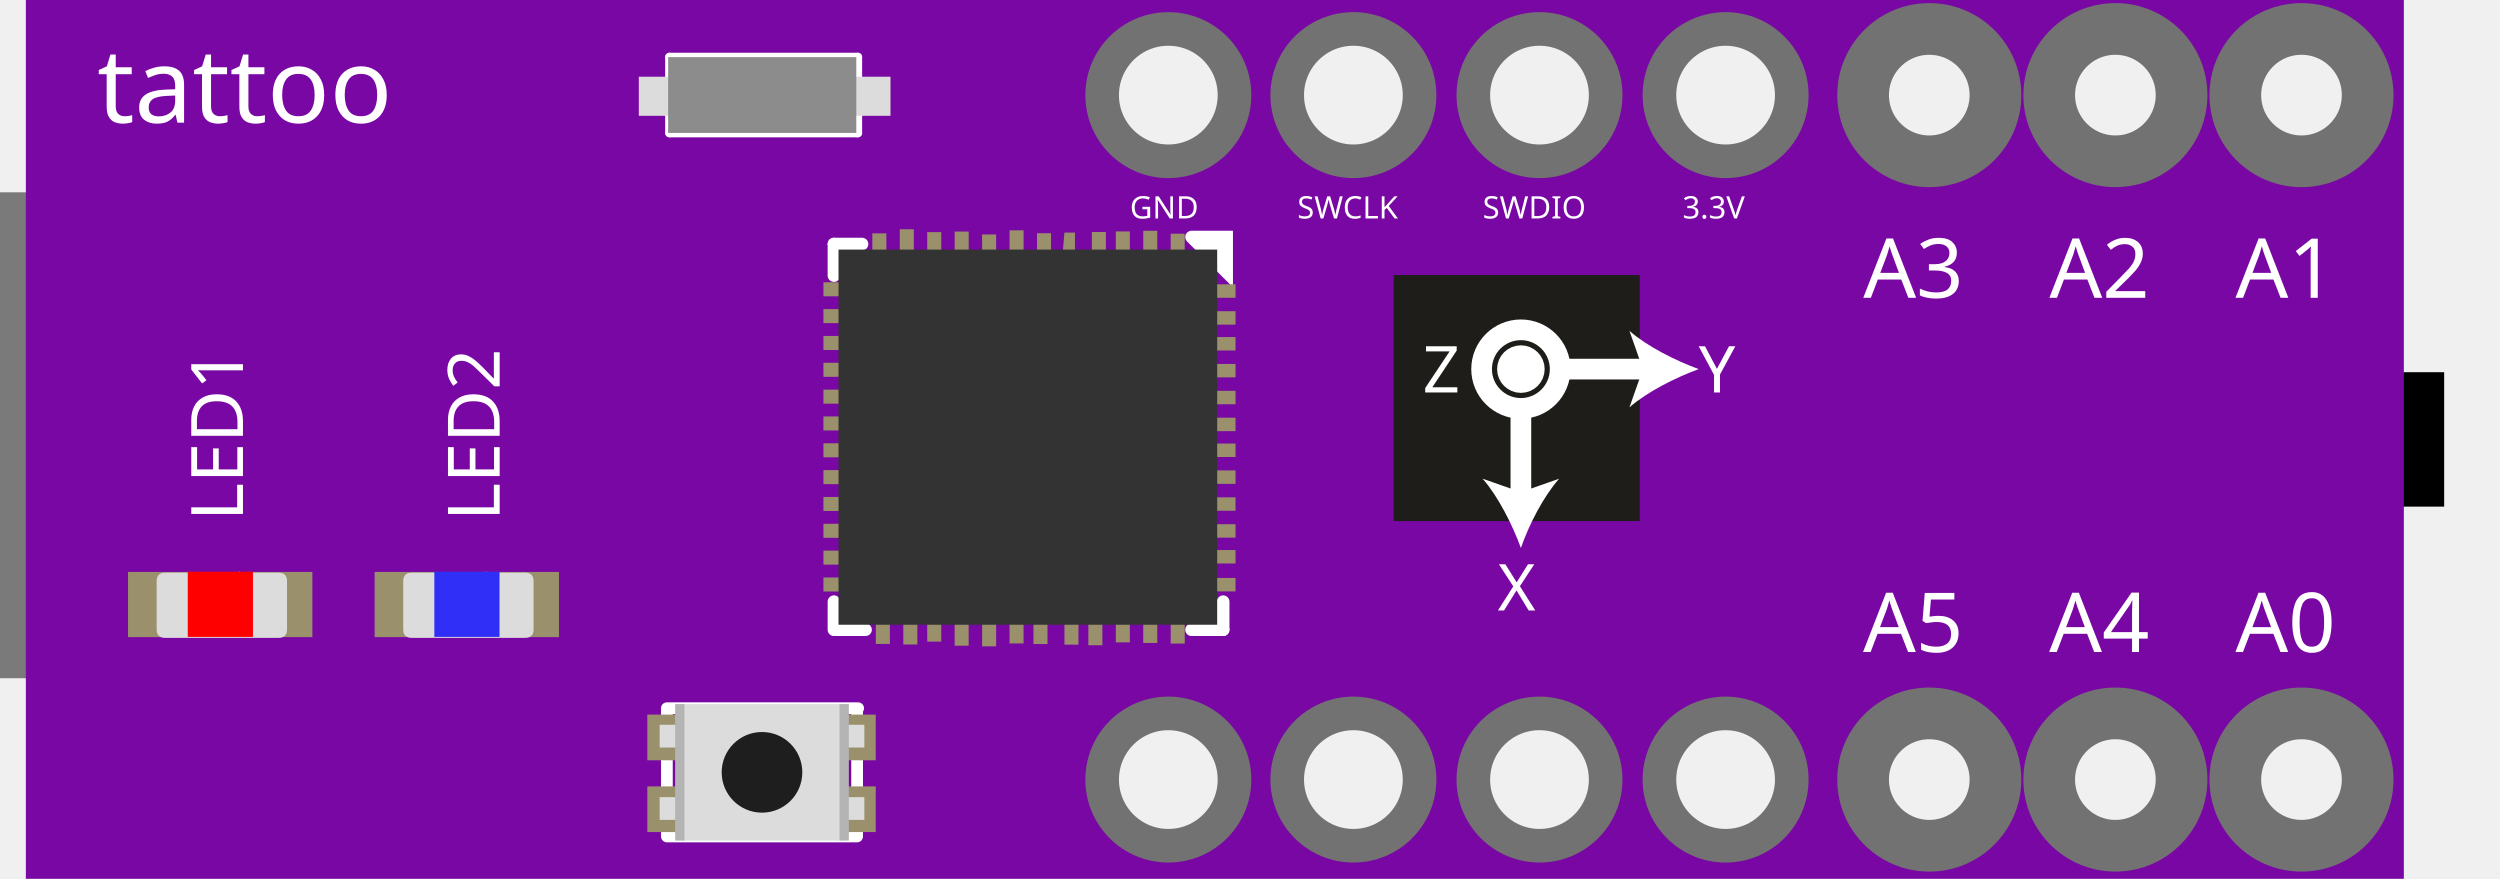
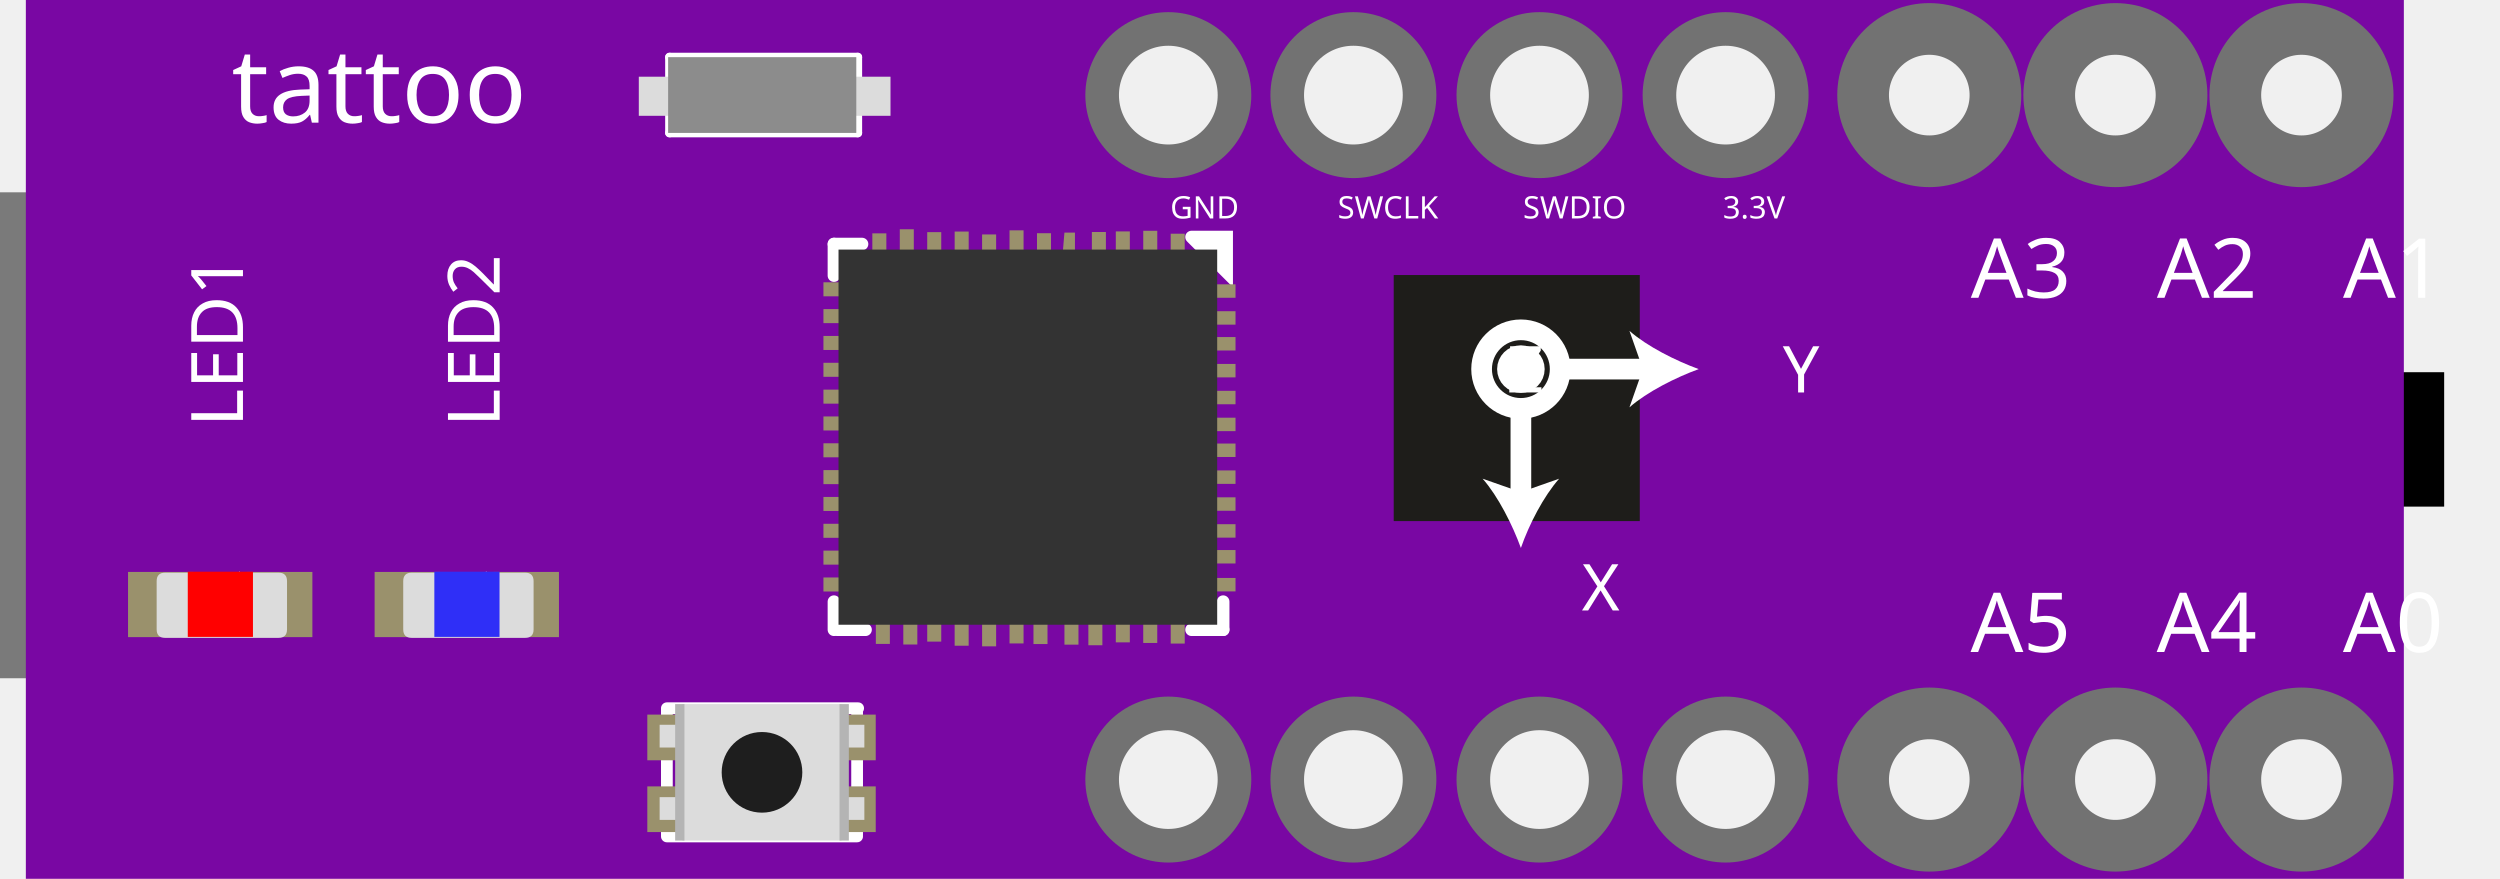
- <svg xmlns="http://www.w3.org/2000/svg" version="1.1" id="Layer_1" x="0px" y="0px" viewBox="0 0 241.8 85" style="enable-background:new 0 0 241.8 85;" xml:space="preserve">
-   <style type="text/css">
- 	.st0{fill:#7A7A7A;}
- 	.st1{fill:#7907A3;}
- 	.st2{fill:none;stroke:#FFFFFF;stroke-width:0.36;stroke-linecap:round;}
- 	.st3{fill:#9A916C;}
- 	.st4{fill:#333333;}
- 	.st5{fill:#1E1D1A;}
- 	.st6{stroke:#FFFFFF;stroke-width:0.432;stroke-linecap:round;}
- 	.st7{stroke:#FFFFFF;stroke-width:0.36;stroke-linecap:round;}
- 	.st8{fill:#DCDCDC;}
- 	.st9{fill:#8C8C8C;}
- 	.st10{fill:none;stroke:#727272;stroke-width:5;}
- 	.st11{fill:none;stroke:#727272;stroke-width:3.251;}
- 	.st12{fill:#FFFFFF;}
- 	.st13{font-family:'OCRAStd';}
- 	.st14{font-size:8px;}
- 	.st15{font-size:10px;}
- 	.st16{fill:none;}
- 	.st17{fill:none;stroke:#FFFFFF;stroke-width:2;stroke-miterlimit:10;}
- 	.st18{fill:#FFFFFF;stroke:#FFFFFF;stroke-width:2;stroke-miterlimit:10;}
- 	.st19{font-size:6.259px;}
- 	.st20{font-size:3px;}
- 	.st21{fill:none;stroke:#FFFFFF;stroke-width:0.432;stroke-linecap:round;}
- 	.st22{fill:#FF0000;}
- 	.st23{font-size:7px;}
- 	.st24{fill:#2F2FF7;}
- 	.st25{stroke:#FFFFFF;stroke-width:1.136;stroke-linecap:round;}
- 	.st26{fill:none;stroke:#FFFFFF;stroke-width:1.136;}
- 	.st27{fill:#1E1E1E;}
- 	.st28{fill:#B4B4B4;}
- </style>
-   <path id="rect293" class="st0" d="M47,65.6H0v-47h47V65.6z" />
-   <path id="JACK_TX" d="M236.4,49h-12.5V36h12.5V49z" />
-   <path id="path6" class="st1" d="M232.5,85V-0.4H2.5V85H232.5z M222.6,2.8c3.6,0,6.4,2.9,6.4,6.4s-2.9,6.4-6.4,6.4  c-3.6,0-6.4-2.9-6.4-6.4S219,2.8,222.6,2.8z M204.6,2.8c3.6,0,6.4,2.9,6.4,6.4s-2.9,6.4-6.4,6.4c-3.6,0-6.4-2.9-6.4-6.4  S201,2.8,204.6,2.8z M186.6,2.8c3.6,0,6.4,2.9,6.4,6.4s-2.9,6.4-6.4,6.4c-3.6,0-6.4-2.9-6.4-6.4S183,2.8,186.6,2.8z M222.6,69  c3.6,0,6.4,2.9,6.4,6.4s-2.9,6.4-6.4,6.4c-3.6,0-6.4-2.9-6.4-6.4S219,69,222.6,69z M204.6,69c3.6,0,6.4,2.9,6.4,6.4  s-2.9,6.4-6.4,6.4c-3.6,0-6.4-2.9-6.4-6.4S201,69,204.6,69z M186.6,69c3.6,0,6.4,2.9,6.4,6.4s-2.9,6.4-6.4,6.4  c-3.6,0-6.4-2.9-6.4-6.4S183,69,186.6,69z M166.9,69c3.6,0,6.4,2.9,6.4,6.4s-2.9,6.4-6.4,6.4c-3.6,0-6.4-2.9-6.4-6.4  S163.4,69,166.9,69z M130.9,69c3.6,0,6.4,2.9,6.4,6.4s-2.9,6.4-6.4,6.4c-3.6,0-6.4-2.9-6.4-6.4S127.3,69,130.9,69z M113,69  c3.6,0,6.4,2.9,6.4,6.4s-2.9,6.4-6.4,6.4c-3.6,0-6.4-2.9-6.4-6.4S109.3,69,113,69z M167.8,2.8c3.6,0,6.4,2.9,6.4,6.4  s-2.9,6.4-6.4,6.4c-3.6,0-6.4-2.9-6.4-6.4S164.2,2.8,167.8,2.8z M113,2.8c3.6,0,6.4,2.9,6.4,6.4s-2.9,6.4-6.4,6.4  c-3.6,0-6.4-2.9-6.4-6.4S109.3,2.8,113,2.8z M131.2,2.8c3.6,0,6.4,2.9,6.4,6.4s-2.9,6.4-6.4,6.4c-3.6,0-6.4-2.9-6.4-6.4  S127.6,2.8,131.2,2.8z M148.4,69c3.6,0,6.4,2.9,6.4,6.4s-2.9,6.4-6.4,6.4c-3.6,0-6.4-2.9-6.4-6.4S144.8,69,148.4,69z M148.9,2.8  c3.6,0,6.4,2.9,6.4,6.4s-2.9,6.4-6.4,6.4c-3.6,0-6.4-2.9-6.4-6.4S145.4,2.8,148.9,2.8z" />
+ <svg xmlns="http://www.w3.org/2000/svg" version="1.1" id="Layer_1" x="0" y="0" viewBox="0 0 241.8 85" xml:space="preserve">
+   <style>
+     .st2{fill:none;stroke:#fff;stroke-width:.36;stroke-linecap:round}.st3{fill:#9a916c}.st6,.st7{stroke:#fff;stroke-width:.432;stroke-linecap:round}.st7{stroke-width:.36}.st8{fill:#dcdcdc}.st10,.st11{fill:none;stroke:#727272;stroke-width:5}.st11{stroke-width:3.251}.st12{fill:#fff}.st13{font-family:'OCRAStd'}.st14{font-size:8px}.st16,.st17{fill:none}.st17{stroke:#fff;stroke-width:2;stroke-miterlimit:10}.st19{font-size:6.259px}.st20{font-size:3px}.st21{fill:none;stroke:#fff;stroke-width:.432;stroke-linecap:round}.st23{font-size:7px}.st25,.st26{stroke:#fff;stroke-width:1.136}.st25{stroke-linecap:round}.st26{fill:none}
+   </style>
+   <path id="rect293" d="M47 65.6H0v-47h47v47z" fill="#7a7a7a" />
+   <path id="JACK_TX" d="M236.4 49h-12.5V36h12.5v13z" />
+   <path id="path6" d="M232.5 85V-.4H2.5V85h230zm-9.9-82.2c3.6 0 6.4 2.9 6.4 6.4s-2.9 6.4-6.4 6.4c-3.6 0-6.4-2.9-6.4-6.4s2.8-6.4 6.4-6.4zm-18 0c3.6 0 6.4 2.9 6.4 6.4s-2.9 6.4-6.4 6.4c-3.6 0-6.4-2.9-6.4-6.4s2.8-6.4 6.4-6.4zm-18 0c3.6 0 6.4 2.9 6.4 6.4s-2.9 6.4-6.4 6.4c-3.6 0-6.4-2.9-6.4-6.4s2.8-6.4 6.4-6.4zm36 66.2c3.6 0 6.4 2.9 6.4 6.4s-2.9 6.4-6.4 6.4c-3.6 0-6.4-2.9-6.4-6.4s2.8-6.4 6.4-6.4zm-18 0c3.6 0 6.4 2.9 6.4 6.4s-2.9 6.4-6.4 6.4c-3.6 0-6.4-2.9-6.4-6.4s2.8-6.4 6.4-6.4zm-18 0c3.6 0 6.4 2.9 6.4 6.4s-2.9 6.4-6.4 6.4c-3.6 0-6.4-2.9-6.4-6.4s2.8-6.4 6.4-6.4zm-19.7 0c3.6 0 6.4 2.9 6.4 6.4s-2.9 6.4-6.4 6.4c-3.6 0-6.4-2.9-6.4-6.4s2.9-6.4 6.4-6.4zm-36 0c3.6 0 6.4 2.9 6.4 6.4s-2.9 6.4-6.4 6.4c-3.6 0-6.4-2.9-6.4-6.4s2.8-6.4 6.4-6.4zM113 69c3.6 0 6.4 2.9 6.4 6.4s-2.9 6.4-6.4 6.4c-3.6 0-6.4-2.9-6.4-6.4s2.7-6.4 6.4-6.4zm54.8-66.2c3.6 0 6.4 2.9 6.4 6.4s-2.9 6.4-6.4 6.4c-3.6 0-6.4-2.9-6.4-6.4s2.8-6.4 6.4-6.4zm-54.8 0c3.6 0 6.4 2.9 6.4 6.4s-2.9 6.4-6.4 6.4c-3.6 0-6.4-2.9-6.4-6.4s2.7-6.4 6.4-6.4zm18.2 0c3.6 0 6.4 2.9 6.4 6.4s-2.9 6.4-6.4 6.4c-3.6 0-6.4-2.9-6.4-6.4s2.8-6.4 6.4-6.4zM148.4 69c3.6 0 6.4 2.9 6.4 6.4s-2.9 6.4-6.4 6.4c-3.6 0-6.4-2.9-6.4-6.4s2.8-6.4 6.4-6.4zm.5-66.2c3.6 0 6.4 2.9 6.4 6.4s-2.9 6.4-6.4 6.4c-3.6 0-6.4-2.9-6.4-6.4s2.9-6.4 6.4-6.4z" fill="#7907a3" />
  <g id="g273">
    <g id="g5241" transform="translate(-3.778 .545) scale(3.3911)">
      <g id="g5239">
-         <path id="line5221" class="st2" d="M35.1,17.8H36" />
-         <path id="line5223" class="st2" d="M36,17.8V17" />
-         <path id="line5225" class="st2" d="M25.8,17.8H25" />
-         <path id="line5227" class="st2" d="M24.9,17.8V17" />
-         <path id="line5229" class="st2" d="M24.9,7.7V6.8" />
-         <path id="line5231" class="st2" d="M24.9,6.8h0.8" />
+         <path id="line5221" class="st2" d="M35.1 17.8h.9" />
+         <path id="line5223" class="st2" d="M36 17.8V17" />
+         <path id="line5225" class="st2" d="M25.8 17.8H25" />
+         <path id="line5227" class="st2" d="M24.9 17.8V17" />
+         <path id="line5229" class="st2" d="M24.9 7.7v-.9" />
+         <path id="line5231" class="st2" d="M24.9 6.8h.8" />
        <g id="g5237">
-           <path id="path5235" class="st2" d="M35.1,6.6h1v1L35.1,6.6 M36.1,6.7h-0.9H36.1 M36.1,6.9h-0.7H36.1 M36.1,7.1h-0.5H36.1       M36.1,7.3h-0.4H36.1" />
+           <path id="path5235" class="st2" d="M35.1 6.6h1v1l-1-1m1 .1h-.9.9m0 .2h-.7.7m0 .2h-.5.5m0 .2h-.4.4" />
        </g>
      </g>
    </g>
    <g id="g6284" transform="matrix(0 -3.3911 3.3911 0 30.486 290.84)">
      <g id="g6282">
        <g id="g6280">
          <g id="g5561">
-             <path id="connector28pin" class="st3" d="M79.1,24.4v0.4h-1.2v-0.4H79.1z" />
+             <path id="connector28pin" class="st3" d="M79.1 24.4v.4h-1.2v-.4h1.2z" />
          </g>
        </g>
      </g>
    </g>
    <g id="g6292" transform="rotate(-90 165.469 130.176) scale(3.3911)">
      <g id="g6290">
        <g id="g6288">
          <g id="g5564">
-             <path id="connector29pin" class="st3" d="M80.6,22.2v0.4h-1.2v-0.4H80.6z" />
+             <path id="connector29pin" class="st3" d="M80.6 22.2v.4h-1.2v-.4h1.2z" />
          </g>
        </g>
      </g>
    </g>
    <g id="g6300" transform="rotate(-90 170.276 130.177) scale(3.3911)">
      <g id="g6298">
        <g id="g6296">
          <g id="g5567">
-             <path id="connector30pin" class="st3" d="M82,20v0.4h-1.2V20H82z" />
+             <path id="connector30pin" class="st3" d="M82 20v.4h-1.2V20H82z" />
          </g>
        </g>
      </g>
    </g>
    <g id="g6308" transform="rotate(-90 175.081 130.176) scale(3.3911)">
      <g id="g6306">
        <g id="g6304">
          <g id="g5570">
-             <path id="connector31pin" class="st3" d="M83.4,17.9v0.4h-1.2v-0.4H83.4z" />
+             <path id="connector31pin" class="st3" d="M83.4 17.9v.4h-1.2v-.4h1.2z" />
          </g>
        </g>
      </g>
    </g>
    <g id="g6316" transform="rotate(-90 179.888 130.177) scale(3.3911)">
      <g id="g6314">
        <g id="g6312">
          <g id="g5573">
-             <path id="connector32pin" class="st3" d="M84.8,15.7V16h-1.2v-0.4L84.8,15.7L84.8,15.7z" />
+             <path id="connector32pin" class="st3" d="M84.8 15.7v.3h-1.2v-.4l1.2.1z" />
          </g>
        </g>
      </g>
    </g>
    <g id="g6324" transform="matrix(0 -3.3911 3.3911 0 54.518 314.87)">
      <g id="g6322">
        <g id="g6320">
          <g id="g5576">
-             <path id="connector33pin" class="st3" d="M86.2,13.5v0.4H85v-0.4H86.2z" />
+             <path id="connector33pin" class="st3" d="M86.2 13.5v.4H85v-.4h1.2z" />
          </g>
        </g>
      </g>
    </g>
    <g id="g6332" transform="rotate(-90 189.5 130.177) scale(3.3911)">
      <g id="g6330">
        <g id="g6328">
          <g id="g5579">
-             <path id="connector34pin" class="st3" d="M87.7,11.3v0.4h-1.2v-0.4H87.7z" />
+             <path id="connector34pin" class="st3" d="M87.7 11.3v.4h-1.2v-.4h1.2z" />
          </g>
        </g>
      </g>
    </g>
    <g id="g6340" transform="matrix(0 -3.3911 3.3911 0 64.13 324.483)">
      <g id="g6338">
        <g id="g6336">
          <g id="g5582">
-             <path id="connector35pin" class="st3" d="M89,9.1v0.4h-1.2V9.1H89z" />
+             <path id="connector35pin" class="st3" d="M89 9.1v.4h-1.2v-.4H89z" />
          </g>
        </g>
      </g>
    </g>
    <g id="g6348" transform="matrix(0 -3.3911 3.3911 0 68.936 329.29)">
      <g id="g6346">
        <g id="g6344">
          <g id="g5585">
-             <path id="connector36pin" class="st3" d="M90.5,6.9v0.4h-1.2V6.9H90.5z" />
+             <path id="connector36pin" class="st3" d="M90.5 6.9v.4h-1.2v-.4h1.2z" />
          </g>
        </g>
      </g>
    </g>
    <g id="g6356" transform="rotate(-90 203.919 130.176) scale(3.3911)">
      <g id="g6354">
        <g id="g6352">
          <g id="g5588">
-             <path id="connector37pin" class="st3" d="M91.9,4.7v0.4h-1.2V4.7H91.9z" />
+             <path id="connector37pin" class="st3" d="M91.9 4.7v.4h-1.2v-.4h1.2z" />
          </g>
        </g>
      </g>
    </g>
    <g id="g6364" transform="rotate(-90 208.726 130.177) scale(3.3911)">
      <g id="g6362">
        <g id="g6360">
          <g id="g5591">
-             <path id="connector38pin" class="st3" d="M93.4,2.5v0.4h-1.2V2.5H93.4z" />
+             <path id="connector38pin" class="st3" d="M93.4 2.5v.4h-1.2v-.4h1.2z" />
          </g>
        </g>
      </g>
    </g>
    <g id="g6372" transform="rotate(-90 213.531 130.176) scale(3.3911)">
      <g id="g6370">
        <g id="g6368">
          <g id="g5594">
-             <path id="connector39pin" class="st3" d="M94.7,0.3v0.4h-1.2V0.3H94.7z" />
+             <path id="connector39pin" class="st3" d="M94.7.3v.4h-1.2V.3h1.2z" />
          </g>
        </g>
      </g>
    </g>
    <g id="g6380" transform="rotate(180 220.228 121.319) scale(3.3911)">
      <g id="g6378">
        <g id="g6376">
          <g id="g5597">
-             <path id="connector40pin" class="st3" d="M106.4,63.5h-1.2v-0.4h1.2V63.5z" />
+             <path id="connector40pin" class="st3" d="M106.4 63.5h-1.2v-.4h1.2v.4z" />
          </g>
        </g>
      </g>
    </g>
    <g id="g6388" transform="rotate(180 220.228 116.512) scale(3.3911)">
      <g id="g6386">
        <g id="g6384">
          <g id="g5600">
-             <path id="connector41pin" class="st3" d="M106.4,59.9h-1.2v-0.4h1.2V59.9z" />
+             <path id="connector41pin" class="st3" d="M106.4 59.9h-1.2v-.4h1.2v.4z" />
          </g>
        </g>
      </g>
    </g>
    <g id="g6396" transform="rotate(180 220.228 111.706) scale(3.3911)">
      <g id="g6394">
        <g id="g6392">
          <g id="g5603">
-             <path id="connector42pin" class="st3" d="M106.4,56.3h-1.2v-0.4h1.2V56.3z" />
+             <path id="connector42pin" class="st3" d="M106.4 56.3h-1.2v-.4h1.2v.4z" />
          </g>
        </g>
      </g>
    </g>
    <g id="g6404" transform="rotate(180 220.228 106.9) scale(3.3911)">
      <g id="g6402">
        <g id="g6400">
          <g id="g5606">
-             <path id="connector43pin" class="st3" d="M106.4,52.7h-1.2v-0.4h1.2V52.7z" />
+             <path id="connector43pin" class="st3" d="M106.4 52.7h-1.2v-.4h1.2v.4z" />
          </g>
        </g>
      </g>
    </g>
    <g id="g6412" transform="rotate(180 220.228 102.094) scale(3.3911)">
      <g id="g6410">
        <g id="g6408">
          <g id="g5609">
-             <path id="connector44pin" class="st3" d="M106.4,49.1h-1.2v-0.4h1.2V49.1z" />
+             <path id="connector44pin" class="st3" d="M106.4 49.1h-1.2v-.4h1.2v.4z" />
          </g>
        </g>
      </g>
    </g>
    <g id="g6420" transform="rotate(180 220.228 97.287) scale(3.3911)">
      <g id="g6418">
        <g id="g6416">
          <g id="g5612">
-             <path id="connector45pin" class="st3" d="M106.4,45.5h-1.2v-0.4h1.2V45.5z" />
+             <path id="connector45pin" class="st3" d="M106.4 45.5h-1.2v-.4h1.2v.4z" />
          </g>
        </g>
      </g>
    </g>
    <g id="g6428" transform="rotate(180 220.228 92.481) scale(3.3911)">
      <g id="g6426">
        <g id="g6424">
          <g id="g5615">
-             <path id="connector46pin" class="st3" d="M106.4,41.9h-1.2v-0.4h1.2V41.9z" />
+             <path id="connector46pin" class="st3" d="M106.4 41.9h-1.2v-.4h1.2v.4z" />
          </g>
        </g>
      </g>
    </g>
    <g id="g6436" transform="rotate(180 220.228 87.674) scale(3.3911)">
      <g id="g6434">
        <g id="g6432">
          <g id="g5618">
-             <path id="connector47pin" class="st3" d="M106.4,38.3h-1.2v-0.4h1.2V38.3z" />
+             <path id="connector47pin" class="st3" d="M106.4 38.3h-1.2v-.4h1.2v.4z" />
          </g>
        </g>
      </g>
    </g>
    <g id="g6444" transform="rotate(180 220.228 82.868) scale(3.3911)">
      <g id="g6442">
        <g id="g6440">
          <g id="g5621">
-             <path id="connector48pin" class="st3" d="M106.4,34.7h-1.2v-0.4h1.2V34.7z" />
+             <path id="connector48pin" class="st3" d="M106.4 34.7h-1.2v-.4h1.2v.4z" />
          </g>
        </g>
      </g>
    </g>
    <g id="g6452" transform="rotate(180 220.228 78.062) scale(3.3911)">
      <g id="g6450">
        <g id="g6448">
          <g id="g5624">
-             <path id="connector49pin" class="st3" d="M106.4,31.1h-1.2v-0.4h1.2V31.1z" />
+             <path id="connector49pin" class="st3" d="M106.4 31.1h-1.2v-.4h1.2v.4z" />
          </g>
        </g>
      </g>
    </g>
    <g id="g6460" transform="rotate(180 220.228 73.255) scale(3.3911)">
      <g id="g6458">
        <g id="g6456">
          <g id="g5627">
-             <path id="connector50pin" class="st3" d="M106.4,27.5h-1.2v-0.4h1.2V27.5z" />
+             <path id="connector50pin" class="st3" d="M106.4 27.5h-1.2v-.4h1.2v.4z" />
          </g>
        </g>
      </g>
    </g>
    <g id="g6468" transform="rotate(180 220.228 68.45) scale(3.3911)">
      <g id="g6466">
        <g id="g6464">
          <g id="g5630">
-             <path id="connector51pin" class="st3" d="M106.4,23.9h-1.2v-0.4h1.2V23.9z" />
+             <path id="connector51pin" class="st3" d="M106.4 23.9h-1.2v-.4h1.2v.4z" />
          </g>
        </g>
      </g>
    </g>
    <g id="g6476" transform="rotate(90 212.987 59.591) scale(3.3911)">
      <g id="g6474">
        <g id="g6472">
          <g id="g5633">
-             <path id="connector52pin" class="st3" d="M62.4,55.4V55h1.2v0.4H62.4z" />
+             <path id="connector52pin" class="st3" d="M62.4 55.4V55h1.2v.4h-1.2z" />
          </g>
        </g>
      </g>
    </g>
    <g id="g6484" transform="rotate(90 208.182 59.592) scale(3.3911)">
      <g id="g6482">
        <g id="g6480">
          <g id="g5636">
-             <path id="connector53pin" class="st3" d="M61,53.2v-0.4h1.2v0.4H61z" />
+             <path id="connector53pin" class="st3" d="M61 53.2v-.4h1.2v.4H61z" />
          </g>
        </g>
      </g>
    </g>
    <g id="g6492" transform="rotate(90 203.375 59.592) scale(3.3911)">
      <g id="g6490">
        <g id="g6488">
          <g id="g5639">
-             <path id="connector54pin" class="st3" d="M59.5,51.1v-0.4h1.2v0.4H59.5z" />
+             <path id="connector54pin" class="st3" d="M59.5 51.1v-.4h1.2v.4h-1.2z" />
          </g>
        </g>
      </g>
    </g>
    <g id="g6500" transform="rotate(90 198.567 59.59) scale(3.3911)">
      <g id="g6498">
        <g id="g6496">
          <g id="g5642">
-             <path id="connector55pin" class="st3" d="M58.2,48.9v-0.4h1.2v0.4H58.2z" />
+             <path id="connector55pin" class="st3" d="M58.2 48.9v-.4h1.2v.4h-1.2z" />
          </g>
        </g>
      </g>
    </g>
    <g id="g6508" transform="rotate(90 193.762 59.592) scale(3.3911)">
      <g id="g6506">
        <g id="g6504">
          <g id="g5645">
-             <path id="connector56pin" class="st3" d="M56.8,46.7v-0.4H58v0.4H56.8z" />
+             <path id="connector56pin" class="st3" d="M56.8 46.7v-.4H58v.4h-1.2z" />
          </g>
        </g>
      </g>
    </g>
    <g id="g6516" transform="rotate(90 188.955 59.591) scale(3.3911)">
      <g id="g6514">
        <g id="g6512">
          <g id="g5648">
-             <path id="connector57pin" class="st3" d="M55.3,44.5v-0.4h1.2v0.4H55.3z" />
+             <path id="connector57pin" class="st3" d="M55.3 44.5v-.4h1.2v.4h-1.2z" />
          </g>
        </g>
      </g>
    </g>
    <g id="g6524" transform="rotate(90 184.149 59.591) scale(3.3911)">
      <g id="g6522">
        <g id="g6520">
          <g id="g5651">
-             <path id="connector58pin" class="st3" d="M53.9,42.3V42h1.2v0.4h-1.2V42.3z" />
+             <path id="connector58pin" class="st3" d="M53.9 42.3V42h1.2v.4h-1.2v-.1z" />
          </g>
        </g>
      </g>
    </g>
    <g id="g6532" transform="rotate(90 179.344 59.592) scale(3.3911)">
      <g id="g6530">
        <g id="g6528">
          <g id="g5654">
-             <path id="connector59pin" class="st3" d="M52.5,40.1v-0.4h1.2v0.4H52.5z" />
+             <path id="connector59pin" class="st3" d="M52.5 40.1v-.4h1.2v.4h-1.2z" />
          </g>
        </g>
      </g>
    </g>
    <g id="g6540" transform="rotate(90 174.537 59.591) scale(3.3911)">
      <g id="g6538">
        <g id="g6536">
          <g id="g5657">
-             <path id="connector60pin" class="st3" d="M51.1,38v-0.4h1.2V38H51.1z" />
+             <path id="connector60pin" class="st3" d="M51.1 38v-.4h1.2v.4h-1.2z" />
          </g>
        </g>
      </g>
    </g>
    <g id="g6548" transform="rotate(90 169.73 59.592) scale(3.3911)">
      <g id="g6546">
        <g id="g6544">
          <g id="g5660">
-             <path id="connector61pin" class="st3" d="M49.6,35.8v-0.4h1.2v0.4H49.6z" />
+             <path id="connector61pin" class="st3" d="M49.6 35.8v-.4h1.2v.4h-1.2z" />
          </g>
        </g>
      </g>
    </g>
    <g id="g6556" transform="rotate(90 164.924 59.591) scale(3.3911)">
      <g id="g6554">
        <g id="g6552">
          <g id="g5663">
-             <path id="connector62pin" class="st3" d="M48.2,33.6v-0.4h1.2v0.4H48.2z" />
+             <path id="connector62pin" class="st3" d="M48.2 33.6v-.4h1.2v.4h-1.2z" />
          </g>
        </g>
      </g>
    </g>
    <g id="g6564" transform="rotate(90 160.119 59.592) scale(3.3911)">
      <g id="g6562">
        <g id="g6560">
          <g id="g5666">
-             <path id="connector63pin" class="st3" d="M46.9,31.4V31H48v0.4H46.9z" />
-           </g>
-         </g>
-       </g>
-     </g>
-     <path id="connector64pin" class="st3" d="M119.5,57.2h-3.9v-1.3h3.9V57.2z" />
-     <path id="connector65pin" class="st3" d="M119.5,54.5h-3.9v-1.3h3.9V54.5z" />
-     <path id="connector66pin" class="st3" d="M119.5,52h-3.9v-1.3h3.9V52z" />
-     <path id="connector67pin" class="st3" d="M119.5,49.4h-3.9v-1.3h3.9V49.4z" />
-     <path id="connector68pin" class="st3" d="M119.5,46.8h-3.9v-1.3h3.9V46.8z" />
-     <path id="connector69pin" class="st3" d="M119.5,44.2h-3.9v-1.3h3.9V44.2z" />
-     <path id="connector70pin" class="st3" d="M119.5,41.7h-3.9v-1.3h3.9V41.7z" />
-     <path id="connector71pin" class="st3" d="M119.5,39.1h-3.9v-1.3h3.9V39.1z" />
-     <path id="connector72pin" class="st3" d="M119.5,36.5h-3.9v-1.3h3.9V36.5z" />
-     <path id="connector73pin" class="st3" d="M119.5,33.9h-3.9v-1.3h3.9V33.9z" />
-     <path id="connector74pin" class="st3" d="M119.5,31.4h-3.9v-1.3h3.9V31.4z" />
-     <path id="connector75pin" class="st3" d="M119.5,28.8h-3.9v-1.3h3.9V28.8z" />
-     <path id="connector76pin" class="st3" d="M111.8,54.4H87.2V30.2h24.5v24.2H111.8z" />
+             <path id="connector63pin" class="st3" d="M46.9 31.4V31H48v.4h-1.1z" />
+           </g>
+         </g>
+       </g>
+     </g>
+     <path id="connector64pin" class="st3" d="M119.5 57.2h-3.9v-1.3h3.9v1.3z" />
+     <path id="connector65pin" class="st3" d="M119.5 54.5h-3.9v-1.3h3.9v1.3z" />
+     <path id="connector66pin" class="st3" d="M119.5 52h-3.9v-1.3h3.9V52z" />
+     <path id="connector67pin" class="st3" d="M119.5 49.4h-3.9v-1.3h3.9v1.3z" />
+     <path id="connector68pin" class="st3" d="M119.5 46.8h-3.9v-1.3h3.9v1.3z" />
+     <path id="connector69pin" class="st3" d="M119.5 44.2h-3.9v-1.3h3.9v1.3z" />
+     <path id="connector70pin" class="st3" d="M119.5 41.7h-3.9v-1.3h3.9v1.3z" />
+     <path id="connector71pin" class="st3" d="M119.5 39.1h-3.9v-1.3h3.9v1.3z" />
+     <path id="connector72pin" class="st3" d="M119.5 36.5h-3.9v-1.3h3.9v1.3z" />
+     <path id="connector73pin" class="st3" d="M119.5 33.9h-3.9v-1.3h3.9v1.3z" />
+     <path id="connector74pin" class="st3" d="M119.5 31.4h-3.9v-1.3h3.9v1.3z" />
+     <path id="connector75pin" class="st3" d="M119.5 28.8h-3.9v-1.3h3.9v1.3z" />
+     <path id="connector76pin" class="st3" d="M111.8 54.4H87.2V30.2h24.5v24.2h.1z" />
    <g id="g7917" transform="translate(148.585 61.442) scale(3.3911)">
      <g id="g7915">
        <g id="g7913">
          <g id="tqfn48_7mm">
-             <path id="rect5919" class="st4" d="M-9.1-0.3h-10.8V-11h10.8L-9.1-0.3z" />
-           </g>
-         </g>
-       </g>
-     </g>
-   </g>
-   <path id="rect295" class="st5" d="M158.6,50.4h-23.8V26.6h23.8V50.4z" />
-   <g>
-     <g id="g10264" transform="translate(-.001 -2.981) scale(2.36354)">
-       <g id="g10268">
-         <path id="line10272" class="st6" d="M29.8,5.1l2.9-0.8" />
-         <path id="line10274" class="st6" d="M32.7,4.4v1.5" />
-         <path id="line10276" class="st6" d="M32.7,5.9l-2.9-0.8" />
-         <path id="line10278" class="st7" d="M27.4,3.6h7.7" />
-         <path id="line10280" class="st7" d="M35.1,3.6v3.1" />
-         <path id="line10282" class="st7" d="M35.1,6.7h-7.7" />
-         <path id="line10284" class="st7" d="M27.4,6.7V3.6" />
-       </g>
-     </g>
-     <g id="g5075" transform="translate(109.278 115.726) scale(2.36354)">
-       <g id="sod-123fl" transform="rotate(180 5.103 2.338)">
-         <g id="g16802">
-           <path id="rect3" class="st8" d="M30.3,50.5H20v-1.6h10.3V50.5z" />
-           <path id="rect5" class="st9" d="M29.1,51.3h-7.7v-3.1h7.7C29.1,48.2,29.1,51.3,29.1,51.3z" />
-         </g>
+             <path id="rect5919" d="M-9.1-.3h-10.8V-11h10.8V-.3z" fill="#333" />
+           </g>
+         </g>
+       </g>
+     </g>
+   </g>
+   <path id="rect295" d="M158.6 50.4h-23.8V26.6h23.8v23.8z" fill="#1e1d1a" />
+   <g id="g10264" transform="translate(-.001 -2.981) scale(2.36354)">
+     <g id="g10268">
+       <path id="line10272" class="st6" d="M29.8 5.1l2.9-.8" />
+       <path id="line10274" class="st6" d="M32.7 4.4v1.5" />
+       <path id="line10276" class="st6" d="M32.7 5.9l-2.9-.8" />
+       <path id="line10278" class="st7" d="M27.4 3.6h7.7" />
+       <path id="line10280" class="st7" d="M35.1 3.6v3.1" />
+       <path id="line10282" class="st7" d="M35.1 6.7h-7.7" />
+       <path id="line10284" class="st7" d="M27.4 6.7V3.6" />
+     </g>
+   </g>
+   <g id="g5075" transform="translate(109.278 115.726) scale(2.36354)">
+     <g id="sod-123fl" transform="rotate(180 5.103 2.338)">
+       <g id="g16802">
+         <path id="rect3" class="st8" d="M30.3 50.5H20v-1.6h10.3v1.6z" />
+         <path id="rect5" d="M29.1 51.3h-7.7v-3.1h7.7v3.1z" fill="#8c8c8c" />
      </g>
    </g>
  </g>
  <circle id="D9" class="st10" cx="222.6" cy="9.2" r="6.4" />
  <circle id="3V3" class="st11" cx="166.9" cy="9.2" r="6.4" />
  <circle id="SWCLK" class="st11" cx="148.9" cy="9.2" r="6.4" />
  <circle id="SWDIO" class="st11" cx="130.9" cy="9.2" r="6.4" />
  <circle id="GND_1_" class="st11" cx="113" cy="9.2" r="6.4" />
  <circle id="A0" class="st10" cx="222.6" cy="75.4" r="6.4" />
  <circle id="A4" class="st10" cx="204.6" cy="75.4" r="6.4" />
  <circle id="A5" class="st10" cx="186.6" cy="75.4" r="6.4" />
  <circle id="A2" class="st10" cx="204.6" cy="9.2" r="6.4" />
  <circle id="A3" class="st10" cx="186.6" cy="9.2" r="6.4" />
  <circle class="st11" cx="166.9" cy="75.4" r="6.4" />
  <circle class="st11" cx="148.9" cy="75.4" r="6.4" />
  <circle class="st11" cx="130.9" cy="75.4" r="6.4" />
  <circle class="st11" cx="113" cy="75.4" r="6.4" />
-   <text id="tA3" transform="matrix(1 0 0 1 180.217 28.801)" class="st12 st13 st14">A3</text>
-   <text id="tA2" transform="matrix(1 0 0 1 198.217 28.801)" class="st12 st13 st14">A2</text>
-   <text id="tA1" transform="matrix(1 0 0 1 216.217 28.801)" class="st12 st13 st14">A1</text>
-   <text id="tA5" transform="matrix(1 0 0 1 180.1922 63.0644)" class="st12 st13 st14">A5</text>
-   <text id="tA4" transform="matrix(1 0 0 1 198.1922 63.0642)" class="st12 st13 st14">A4</text>
-   <text id="tA0" transform="matrix(1 0 0 1 216.2083 63.0642)" class="st12 st13 st14">A0</text>
-   <text transform="matrix(1 0 0 1 9.3969 11.8671)" class="st12 st13 st15">tattoo</text>
-   <g>
-     <g>
-       <g>
-         <line class="st16" x1="150.8" y1="35.7" x2="164.3" y2="35.7" />
-         <g>
-           <line class="st17" x1="150.8" y1="35.7" x2="159.6" y2="35.7" />
-           <g>
-             <path class="st12" d="M164.3,35.7c-2.2,0.8-5,2.2-6.7,3.7l1.3-3.7l-1.3-3.7C159.3,33.5,162.1,34.9,164.3,35.7z" />
-           </g>
-         </g>
-       </g>
-       <g>
-         <line class="st16" x1="147.1" y1="39.5" x2="147.1" y2="53" />
-         <g>
-           <line class="st17" x1="147.1" y1="39.5" x2="147.1" y2="48.3" />
-           <g>
-             <path class="st12" d="M147.1,53c-0.8-2.2-2.2-5-3.7-6.7l3.7,1.3l3.7-1.3C149.3,48,147.9,50.7,147.1,53z" />
-           </g>
-         </g>
-       </g>
-       <circle class="st18" cx="147.1" cy="35.7" r="1.3" />
-       <circle class="st17" cx="147.1" cy="35.7" r="3.8" />
-     </g>
-     <text transform="matrix(1 0 0 1 144.8489 59.0435)" class="st12 st13 st19">X</text>
-     <text transform="matrix(1 0 0 1 164.2952 37.9566)" class="st12 st13 st19">Y</text>
-     <text transform="matrix(1 0 0 1 137.6096 37.9566)" class="st12 st13 st19">Z</text>
-   </g>
-   <text id="tGND" transform="matrix(1 0 0 1 109.2771 21.1278)" class="st12 st13 st20">GND</text>
-   <text id="tSWCLK" transform="matrix(1 0 0 1 125.473 21.1279)" class="st12 st13 st20">SWCLK</text>
-   <text id="tSWDIO" transform="matrix(1 0 0 1 143.4004 21.1278)" class="st12 st13 st20">SWDIO</text>
-   <text id="t3.3V" transform="matrix(1 0 0 1 162.7278 21.1277)" class="st12 st13 st20">3.3V</text>
+   <text id="tA3" transform="translate(180.217 28.801)" class="st12 st13 st14">
+     A3
+   </text>
+   <text id="tA2" transform="translate(198.217 28.801)" class="st12 st13 st14">
+     A2
+   </text>
+   <text id="tA1" transform="translate(216.217 28.801)" class="st12 st13 st14">
+     A1
+   </text>
+   <text id="tA5" transform="translate(180.192 63.064)" class="st12 st13 st14">
+     A5
+   </text>
+   <text id="tA4" transform="translate(198.192 63.064)" class="st12 st13 st14">
+     A4
+   </text>
+   <text id="tA0" transform="translate(216.208 63.064)" class="st12 st13 st14">
+     A0
+   </text>
+   <text transform="translate(9.397 11.867)" class="st12 st13" font-size="10">
+     tattoo
+   </text>
+   <path class="st16" d="M150.8 35.7h13.5" />
+   <path class="st17" d="M150.8 35.7h8.8" />
+   <path class="st12" d="M164.3 35.7c-2.2.8-5 2.2-6.7 3.7l1.3-3.7-1.3-3.7c1.7 1.5 4.5 2.9 6.7 3.7z" />
+   <path class="st16" d="M147.1 39.5V53" />
+   <path class="st17" d="M147.1 39.5v8.8" />
+   <path class="st12" d="M147.1 53c-.8-2.2-2.2-5-3.7-6.7l3.7 1.3 3.7-1.3c-1.5 1.7-2.9 4.4-3.7 6.7z" />
+   <circle cx="147.1" cy="35.7" r="1.3" fill="#fff" stroke="#fff" stroke-width="2" stroke-miterlimit="10" />
+   <circle class="st17" cx="147.1" cy="35.7" r="3.8" />
+   <text transform="translate(144.849 59.044)" class="st12 st13 st19">
+     X
+   </text>
+   <text transform="translate(164.295 37.957)" class="st12 st13 st19">
+     Y
+   </text>
+   <text transform="translate(137.61 37.957)" class="st12 st13 st19">
+     Z
+   </text>
+   <text id="tGND" transform="translate(109.277 21.128)" class="st12 st13 st20">
+     GND
+   </text>
+   <text id="tSWCLK" transform="translate(125.473 21.128)" class="st12 st13 st20">
+     SWCLK
+   </text>
+   <text id="tSWDIO" transform="translate(143.4 21.128)" class="st12 st13 st20">
+     SWDIO
+   </text>
+   <text id="t3.3V" transform="translate(162.728 21.128)" class="st12 st13 st20">
+     3.3V
+   </text>
  <g id="LED1_1_">
    <g id="g206" transform="matrix(0 2.7412 -2.7412 0 211.757 0)">
      <g id="g210">
        <g id="g214">
-           <path id="path218" class="st21" d="M21.3,69.9L20.6,69H22L21.3,69.9 M22,69.1h-1.3H22" />
+           <path id="path218" class="st21" d="M21.3 69.9l-.7-.9H22l-.7.9m.7-.8h-1.3H22" />
        </g>
        <g id="g4601" transform="rotate(180 2.97 4.533)">
          <g id="g4599">
            <g id="g220">
-               <path id="rect222" class="st12" d="M-16.5-61.2h2.2v0.4h-2.2V-61.2z" />
+               <path id="rect222" class="st12" d="M-16.5-61.2h2.2v.4h-2.2v-.4z" />
            </g>
          </g>
        </g>
      </g>
    </g>
    <g id="g4995" transform="rotate(-90 104.717 -72.151) scale(2.7412)">
      <g id="g4993">
        <g id="g520">
-           <path id="connector74pin_1_" class="st3" d="M-10.6-55.8h2.3v2.3h-2.3V-55.8z" />
+           <path id="connector74pin_1_" class="st3" d="M-10.6-55.8h2.3v2.3h-2.3v-2.3z" />
        </g>
      </g>
    </g>
    <g id="g5001" transform="rotate(-90 93.061 -60.495) scale(2.7412)">
      <g id="g4999">
        <g id="g523">
-           <path id="connector75pin_1_" class="st3" d="M-10.6-51.5h2.3v2.3h-2.3V-51.5z" />
+           <path id="connector75pin_1_" class="st3" d="M-10.6-51.5h2.3v2.3h-2.3v-2.3z" />
        </g>
      </g>
    </g>
    <g transform="rotate(90 90.763 103.937) scale(2.7412)">
      <g id="g5225">
        <g id="_x30_603-led-green">
          <g id="g5220">
            <g id="g677">
-               <path id="path679" class="st8" d="M15.4,65.2v-4c0-0.2,0.1-0.3,0.3-0.3h1.7c0.2,0,0.3,0.1,0.3,0.3v4c0,0.2-0.1,0.3-0.3,0.3        h-1.7C15.5,65.5,15.4,65.4,15.4,65.2L15.4,65.2z" />
+               <path id="path679" class="st8" d="M15.4 65.2v-4c0-.2.1-.3.3-.3h1.7c.2 0 .3.1.3.3v4c0 .2-.1.3-.3.3h-1.7c-.2 0-.3-.1-.3-.3z" />
              <g id="g5216" transform="rotate(-90 1.134 2.268)">
                <g id="g5214">
-                   <path id="rect681" class="st22" d="M-58.7,18.8H-61v-2.3h2.3V18.8z" />
+                   <path id="rect681" d="M-58.7 18.8H-61v-2.3h2.3v2.3z" fill="red" />
                </g>
              </g>
            </g>
          </g>
        </g>
      </g>
    </g>
  </g>
-   <text id="led1t" transform="matrix(6.123234e-17 -1 1 6.123234e-17 23.4993 50.3818)" class="st12 st13 st23">LED1</text>
-   <text id="led2t" transform="matrix(6.123234e-17 -1 1 6.123234e-17 48.3284 50.3818)" class="st12 st13 st23">LED2</text>
+   <text id="led1t" transform="rotate(-90 36.94 13.441)" class="st12 st13 st23">
+     LED1
+   </text>
+   <text id="led2t" transform="rotate(-90 49.355 1.027)" class="st12 st13 st23">
+     LED2
+   </text>
  <g id="LED2">
    <g id="g206_1_" transform="matrix(0 2.7412 -2.7412 0 211.757 0)">
      <g id="g210_1_">
        <g id="g214_1_">
-           <path id="path218_1_" class="st21" d="M21.3,61.2l-0.7-0.9H22L21.3,61.2 M22,60.4h-1.3H22" />
+           <path id="path218_1_" class="st21" d="M21.3 61.2l-.7-.9H22l-.7.9m.7-.8h-1.3H22" />
        </g>
        <g id="g4601_1_" transform="rotate(180 2.97 4.533)">
          <g id="g4599_1_">
            <g id="g220_1_">
-               <path id="rect222_1_" class="st12" d="M-16.5-52.5h2.2v0.4h-2.2V-52.5z" />
+               <path id="rect222_1_" class="st12" d="M-16.5-52.5h2.2v.4h-2.2v-.4z" />
            </g>
          </g>
        </g>
      </g>
    </g>
    <g id="g4995_1_" transform="rotate(-90 104.717 -72.151) scale(2.7412)">
      <g id="g4993_1_">
        <g id="g520_1_">
-           <path id="connector74pin_2_" class="st3" d="M-10.6-47.1h2.3v2.3h-2.3V-47.1z" />
+           <path id="connector74pin_2_" class="st3" d="M-10.6-47.1h2.3v2.3h-2.3v-2.3z" />
        </g>
      </g>
    </g>
    <g id="g5001_1_" transform="rotate(-90 93.061 -60.495) scale(2.7412)">
      <g id="g4999_1_">
        <g id="g523_1_">
-           <path id="connector75pin_2_" class="st3" d="M-10.6-42.8h2.3v2.3h-2.3V-42.8z" />
+           <path id="connector75pin_2_" class="st3" d="M-10.6-42.8h2.3v2.3h-2.3v-2.3z" />
        </g>
      </g>
    </g>
    <g transform="rotate(90 90.763 103.937) scale(2.7412)">
      <g id="g5225_1_">
        <g id="_x30_603-led-green_1_">
          <g id="g5220_1_">
            <g id="g677_1_">
-               <path id="path679_1_" class="st8" d="M15.4,56.5v-4c0-0.2,0.1-0.3,0.3-0.3h1.7c0.2,0,0.3,0.1,0.3,0.3v4c0,0.2-0.1,0.3-0.3,0.3        h-1.7C15.5,56.8,15.4,56.7,15.4,56.5L15.4,56.5z" />
+               <path id="path679_1_" class="st8" d="M15.4 56.5v-4c0-.2.1-.3.3-.3h1.7c.2 0 .3.1.3.3v4c0 .2-.1.3-.3.3h-1.7c-.2 0-.3-.1-.3-.3z" />
              <g id="g5216_1_" transform="rotate(-90 1.134 2.268)">
                <g id="g5214_1_">
-                   <path id="rect681_1_" class="st24" d="M-50,18.8h-2.3v-2.3h2.3V18.8z" />
+                   <path id="rect681_1_" d="M-50 18.8h-2.3v-2.3h2.3v2.3z" fill="#2f2ff7" />
                </g>
              </g>
            </g>
          </g>
        </g>
      </g>
    </g>
  </g>
-   <g>
-     <path id="path4625" class="st25" d="M82.9,80.9H64.5 M64.5,80.9V68.5 M64.5,68.5H83 M82.9,68.5   v12.3" />
-     <path id="path4627" class="st26" d="M78.5,73.8c0-1.5-1.2-2.6-2.6-2.6l0,0" />
-     <path id="path4629" class="st25" d="M78.5,73.8v1.8" />
-     <path id="path4631" class="st26" d="M75.9,78.2c1.5,0,2.6-1.2,2.6-2.6l0,0" />
-     <path id="path4633" class="st25" d="M75.9,78.2h-4.4" />
-     <path id="path4635" class="st26" d="M68.9,75.6c0,1.5,1.2,2.6,2.6,2.6l0,0" />
-     <path id="path4637" class="st25" d="M68.9,75.6v-1.8" />
-     <path id="path4639" class="st26" d="M71.5,71.2c-1.5,0-2.6,1.2-2.6,2.6l0,0" />
-     <path id="path4641" class="st25" d="M71.5,71.2h4.4" />
-     <g id="g4795" transform="matrix(3.155997,0,0,3.155997,-3.982869,0)">
-       <path id="path4793" class="st3" d="M22.5,25.5h-1.4v-1.4h1.4V25.5z" />
-     </g>
-     <g id="g4799" transform="matrix(3.155997,0,0,3.155997,-3.982869,0)">
-       <path id="path4797" class="st3" d="M22.5,23.3h-1.4v-1.4h1.4V23.3z" />
-     </g>
-     <g id="g4803" transform="matrix(3.155997,0,0,3.155997,-3.982869,0)">
-       <path id="path4801" class="st3" d="M28.1,25.5h-1.4v-1.4h1.4V25.5z" />
-     </g>
-     <g id="g4807" transform="matrix(3.155997,0,0,3.155997,-3.982869,0)">
-       <path id="path4805" class="st3" d="M28.1,23.3h-1.4v-1.4h1.4V23.3z" />
-     </g>
-     <path id="path5299" class="st8" d="M66,79.3v2h15.4v-2h2.2v-2.2h-2.2v-4.8h2.2v-2.2h-2.2v-2H66v2   h-2.2v2.2H66v4.8h-2.2v2.2H66z" />
-     <circle id="RESETBTN_1_" class="st27" cx="73.7" cy="74.7" r="3.9">
- 	</circle>
-     <path id="path5303" class="st28" d="M82.1,81.3h-0.9V68.1h0.9V81.3z M66.2,81.3h-0.9V68.1h0.9   V81.3z" />
-   </g>
+   <path id="path4625" class="st25" d="M82.9 80.9H64.5m0 0V68.5m0 0H83m-.1 0v12.3" />
+   <path id="path4627" class="st26" d="M78.5 73.8c0-1.5-1.2-2.6-2.6-2.6" />
+   <path id="path4629" class="st25" d="M78.5 73.8v1.8" />
+   <path id="path4631" class="st26" d="M75.9 78.2c1.5 0 2.6-1.2 2.6-2.6" />
+   <path id="path4633" class="st25" d="M75.9 78.2h-4.4" />
+   <path id="path4635" class="st26" d="M68.9 75.6c0 1.5 1.2 2.6 2.6 2.6" />
+   <path id="path4637" class="st25" d="M68.9 75.6v-1.8" />
+   <path id="path4639" class="st26" d="M71.5 71.2c-1.5 0-2.6 1.2-2.6 2.6" />
+   <path id="path4641" class="st25" d="M71.5 71.2h4.4" />
+   <g id="g4795" transform="translate(-3.983) scale(3.156)">
+     <path id="path4793" class="st3" d="M22.5 25.5h-1.4v-1.4h1.4v1.4z" />
+   </g>
+   <g id="g4799" transform="translate(-3.983) scale(3.156)">
+     <path id="path4797" class="st3" d="M22.5 23.3h-1.4v-1.4h1.4v1.4z" />
+   </g>
+   <g id="g4803" transform="translate(-3.983) scale(3.156)">
+     <path id="path4801" class="st3" d="M28.1 25.5h-1.4v-1.4h1.4v1.4z" />
+   </g>
+   <g id="g4807" transform="translate(-3.983) scale(3.156)">
+     <path id="path4805" class="st3" d="M28.1 23.3h-1.4v-1.4h1.4v1.4z" />
+   </g>
+   <path id="path5299" class="st8" d="M66 79.3v2h15.4v-2h2.2v-2.2h-2.2v-4.8h2.2v-2.2h-2.2v-2H66v2h-2.2v2.2H66v4.8h-2.2v2.2H66z" />
+   <circle id="RESETBTN_1_" cx="73.7" cy="74.7" r="3.9" fill="#1e1e1e" />
+   <path id="path5303" d="M82.1 81.3h-.9V68.1h.9v13.2zm-15.9 0h-.9V68.1h.9v13.2z" fill="#b4b4b4" />
</svg>
